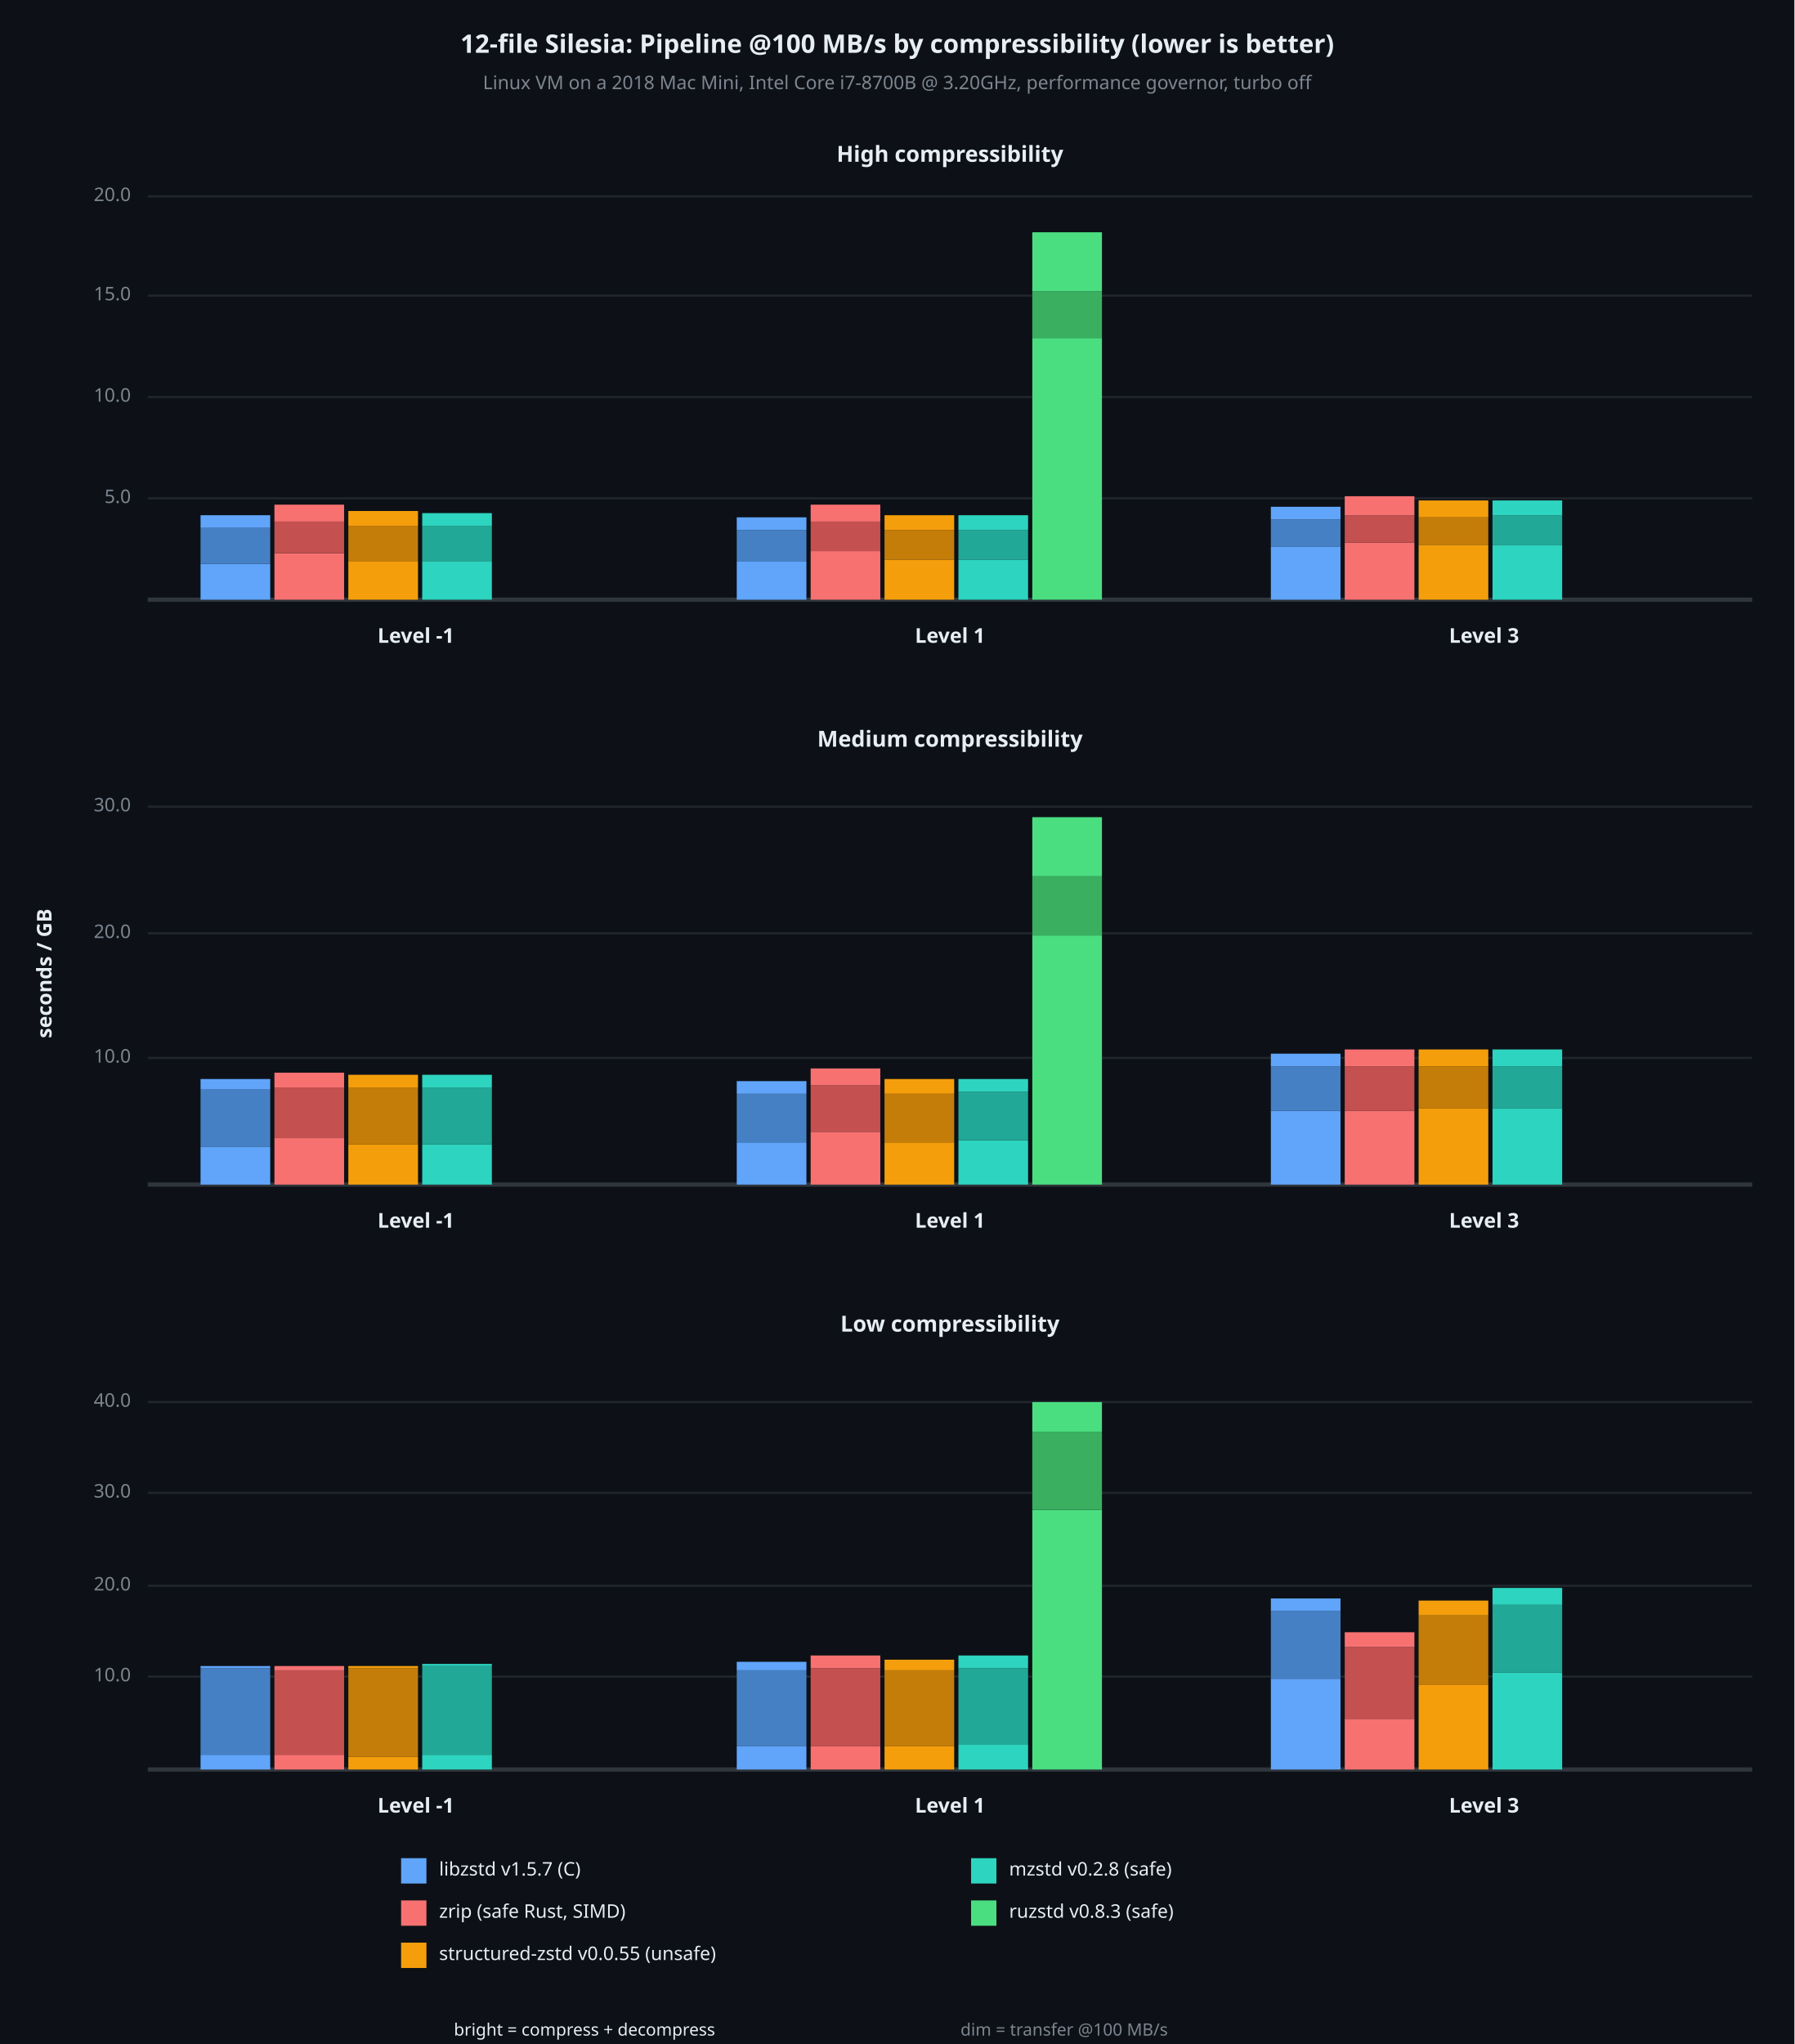
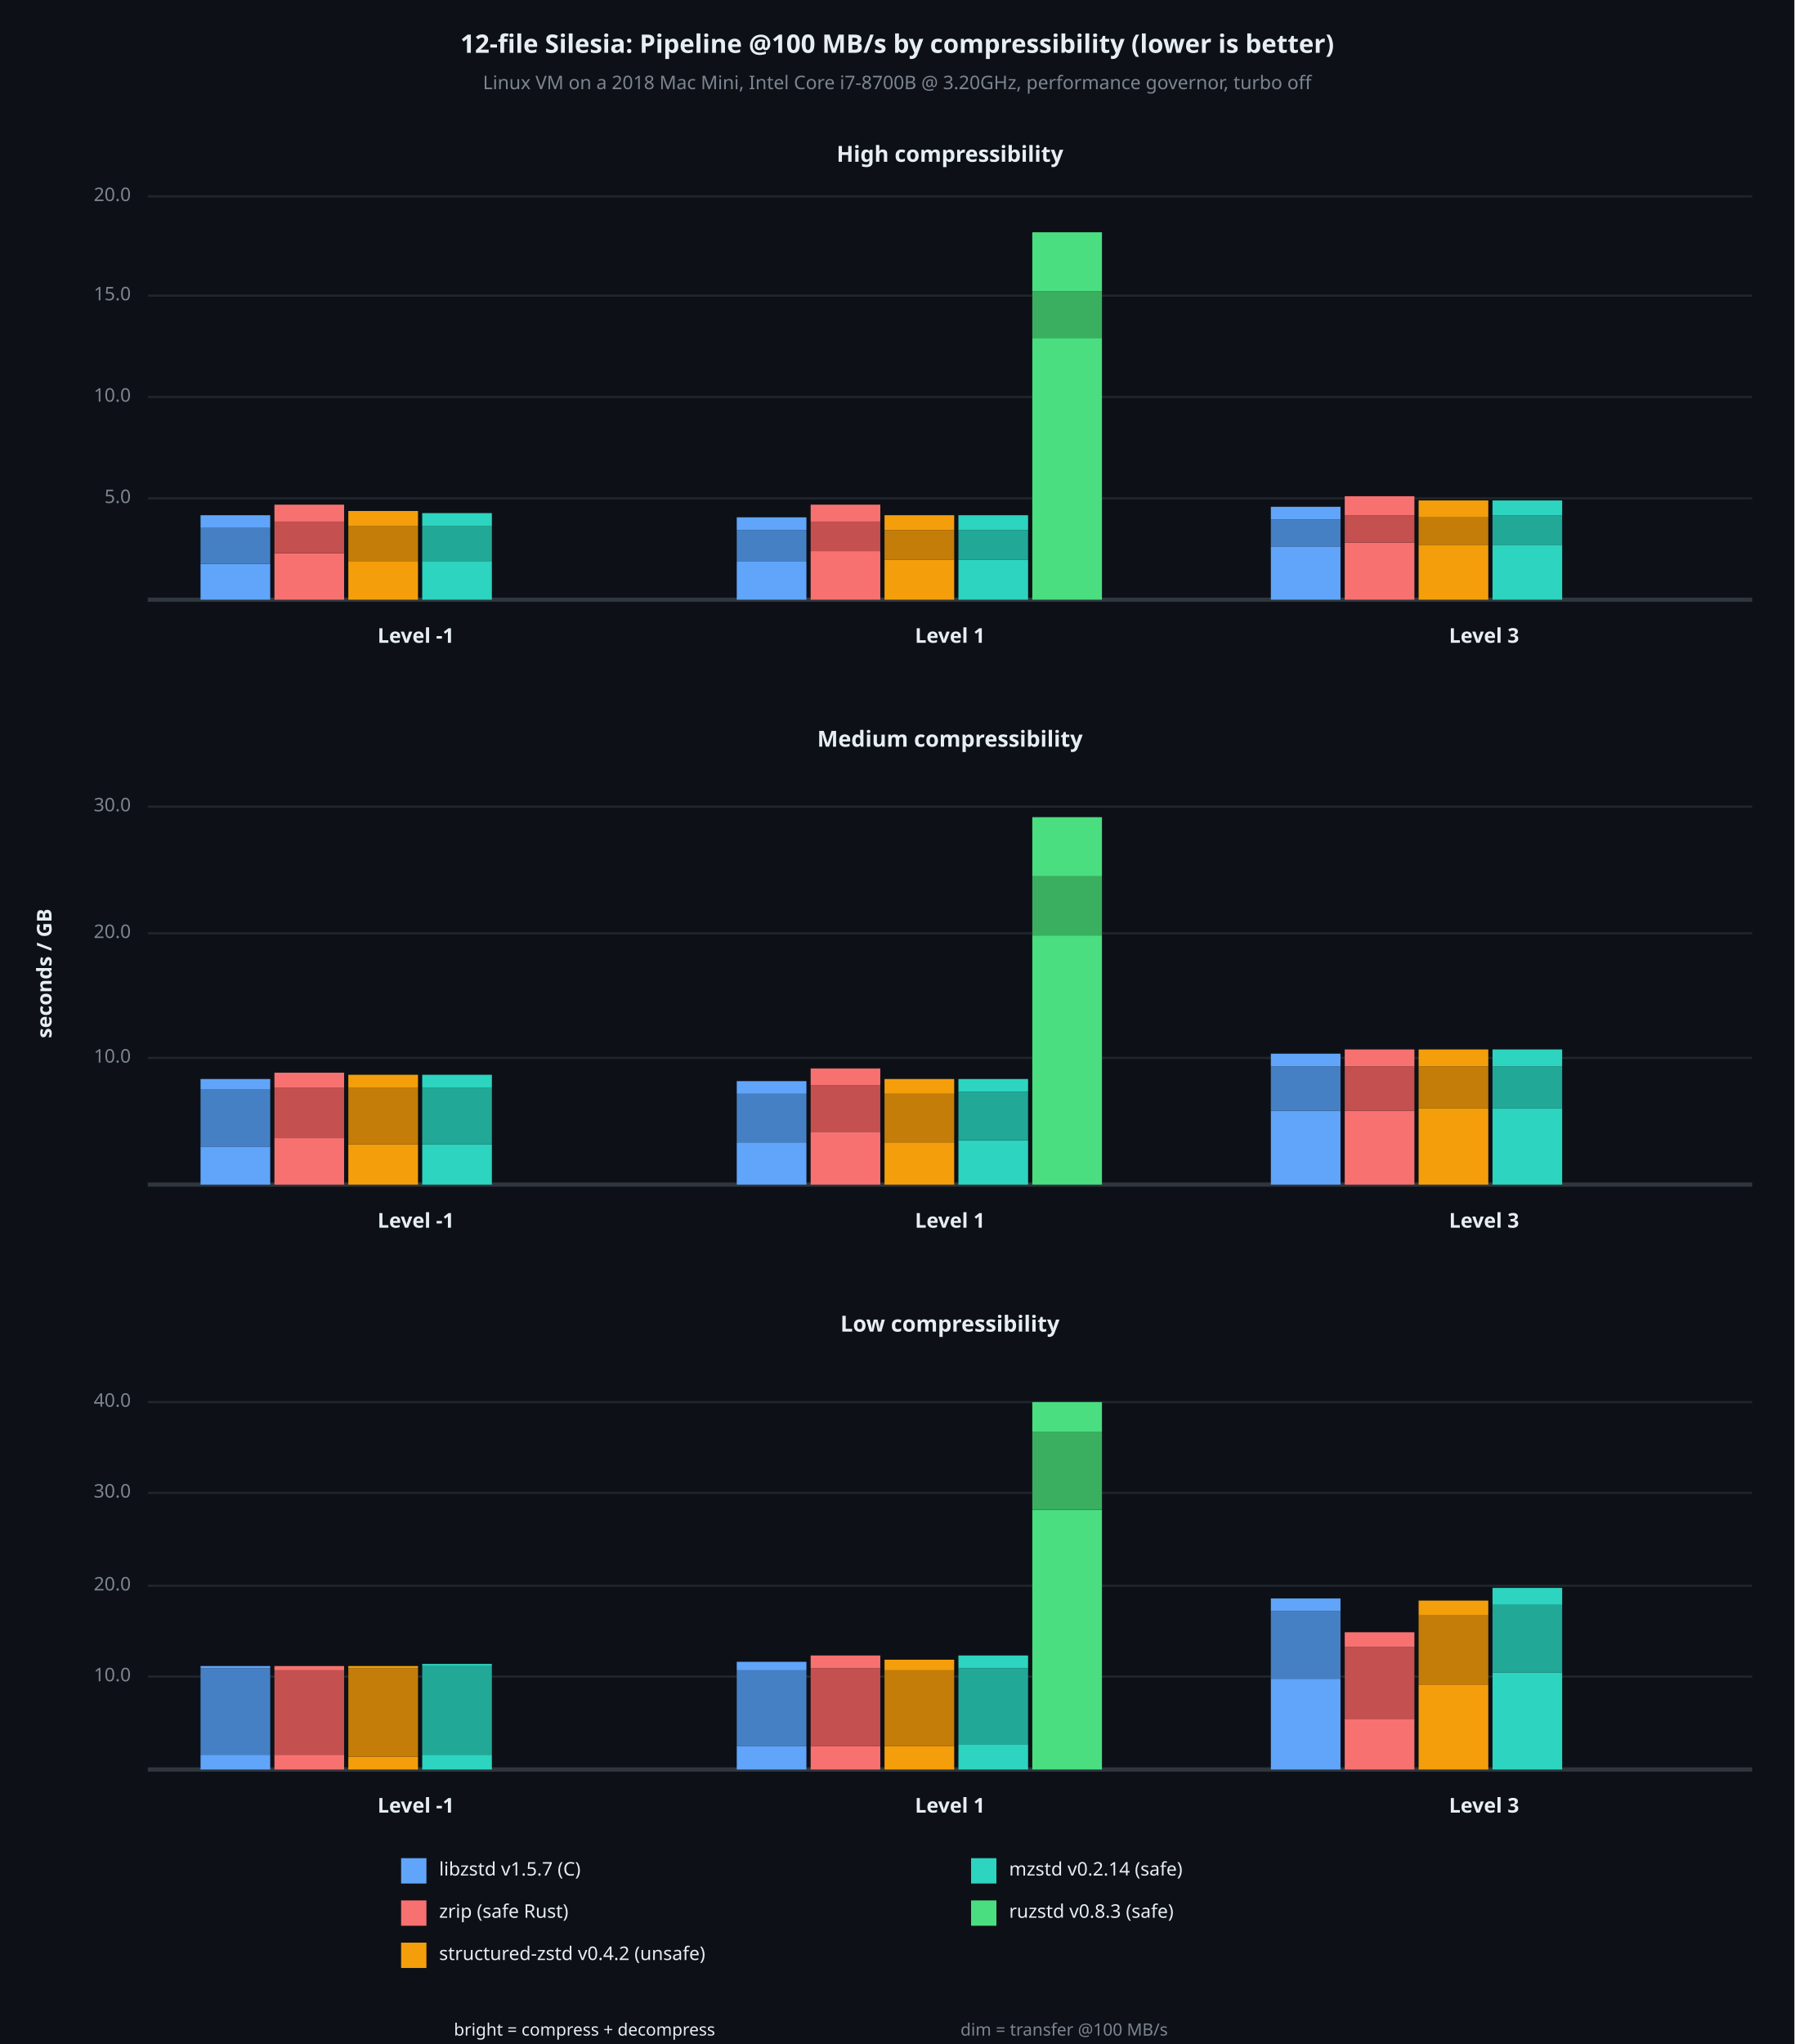
<svg xmlns="http://www.w3.org/2000/svg" viewBox="0 0 850 968" font-family="system-ui, -apple-system, sans-serif">
  <rect x="0" y="0" width="850" height="968" opacity="1" fill="#0D1117" stroke="none" />
  <text x="425" y="22" dy="0.5ex" text-anchor="middle" font-family="sans-serif" font-size="12.097" opacity="1" fill="#E6EDF3" font-weight="bold">
12-file Silesia: Pipeline @100 MB/s by compressibility (lower is better)
</text>
  <text x="425" y="40" dy="0.5ex" text-anchor="middle" font-family="sans-serif" font-size="8.871" opacity="1" fill="#7D8590">
Linux VM on a 2018 Mac Mini, Intel Core i7-8700B @ 3.20GHz, performance governor, turbo off
</text>
  <text x="22" y="461" dy="0.5ex" text-anchor="middle" font-family="sans-serif" font-size="9.677" opacity="1" fill="#E6EDF3" font-weight="bold" transform="rotate(270, 22, 461)">
seconds / GB
</text>
  <text x="450" y="74" dy="0.5ex" text-anchor="middle" font-family="sans-serif" font-size="10.484" opacity="1" fill="#E6EDF3" font-weight="bold">
High compressibility
</text>
  <polyline fill="none" opacity="1" stroke="#21262D" stroke-width="1" points="70,236 830,236 " />
  <text x="62" y="236" dy="0.5ex" text-anchor="end" font-family="sans-serif" font-size="8.871" opacity="1" fill="#7D8590">
5.0
</text>
  <polyline fill="none" opacity="1" stroke="#21262D" stroke-width="1" points="70,188 830,188 " />
  <text x="62" y="188" dy="0.5ex" text-anchor="end" font-family="sans-serif" font-size="8.871" opacity="1" fill="#7D8590">
10.0
</text>
  <polyline fill="none" opacity="1" stroke="#21262D" stroke-width="1" points="70,140 830,140 " />
  <text x="62" y="140" dy="0.5ex" text-anchor="end" font-family="sans-serif" font-size="8.871" opacity="1" fill="#7D8590">
15.0
</text>
  <polyline fill="none" opacity="1" stroke="#21262D" stroke-width="1" points="70,93 830,93 " />
  <text x="62" y="93" dy="0.5ex" text-anchor="end" font-family="sans-serif" font-size="8.871" opacity="1" fill="#7D8590">
20.0
</text>
  <polyline fill="none" opacity="1" stroke="#30363D" stroke-width="2" points="70,284 830,284 " />
  <rect x="95" y="267" width="33" height="17" opacity="1" fill="#60A5FA" stroke="none" />
  <rect x="95" y="250" width="33" height="17" opacity="1" fill="#4680C4" stroke="none" />
  <rect x="95" y="244" width="33" height="6" opacity="1" fill="#60A5FA" stroke="none" />
  <rect x="130" y="262" width="33" height="22" opacity="1" fill="#F87171" stroke="none" />
  <rect x="130" y="247" width="33" height="15" opacity="1" fill="#C45050" stroke="none" />
  <rect x="130" y="239" width="33" height="8" opacity="1" fill="#F87171" stroke="none" />
  <rect x="165" y="266" width="33" height="18" opacity="1" fill="#F59E0B" stroke="none" />
  <rect x="165" y="249" width="33" height="17" opacity="1" fill="#C47D08" stroke="none" />
  <rect x="165" y="242" width="33" height="7" opacity="1" fill="#F59E0B" stroke="none" />
  <rect x="200" y="266" width="33" height="18" opacity="1" fill="#2DD4BF" stroke="none" />
  <rect x="200" y="249" width="33" height="17" opacity="1" fill="#22A896" stroke="none" />
  <rect x="200" y="243" width="33" height="6" opacity="1" fill="#2DD4BF" stroke="none" />
  <text x="197" y="302" dy="0.5ex" text-anchor="middle" font-family="sans-serif" font-size="9.677" opacity="1" fill="#E6EDF3" font-weight="bold">
Level -1
</text>
  <rect x="349" y="266" width="33" height="18" opacity="1" fill="#60A5FA" stroke="none" />
  <rect x="349" y="251" width="33" height="15" opacity="1" fill="#4680C4" stroke="none" />
  <rect x="349" y="245" width="33" height="6" opacity="1" fill="#60A5FA" stroke="none" />
  <rect x="384" y="261" width="33" height="23" opacity="1" fill="#F87171" stroke="none" />
  <rect x="384" y="247" width="33" height="14" opacity="1" fill="#C45050" stroke="none" />
  <rect x="384" y="239" width="33" height="8" opacity="1" fill="#F87171" stroke="none" />
  <rect x="419" y="265" width="33" height="19" opacity="1" fill="#F59E0B" stroke="none" />
  <rect x="419" y="251" width="33" height="14" opacity="1" fill="#C47D08" stroke="none" />
  <rect x="419" y="244" width="33" height="7" opacity="1" fill="#F59E0B" stroke="none" />
  <rect x="454" y="265" width="33" height="19" opacity="1" fill="#2DD4BF" stroke="none" />
  <rect x="454" y="251" width="33" height="14" opacity="1" fill="#22A896" stroke="none" />
  <rect x="454" y="244" width="33" height="7" opacity="1" fill="#2DD4BF" stroke="none" />
  <rect x="489" y="160" width="33" height="124" opacity="1" fill="#4ADE80" stroke="none" />
  <rect x="489" y="138" width="33" height="22" opacity="1" fill="#3AAF60" stroke="none" />
  <rect x="489" y="110" width="33" height="28" opacity="1" fill="#4ADE80" stroke="none" />
  <text x="450" y="302" dy="0.5ex" text-anchor="middle" font-family="sans-serif" font-size="9.677" opacity="1" fill="#E6EDF3" font-weight="bold">
Level 1
</text>
  <rect x="602" y="259" width="33" height="25" opacity="1" fill="#60A5FA" stroke="none" />
  <rect x="602" y="246" width="33" height="13" opacity="1" fill="#4680C4" stroke="none" />
  <rect x="602" y="240" width="33" height="6" opacity="1" fill="#60A5FA" stroke="none" />
  <rect x="637" y="257" width="33" height="27" opacity="1" fill="#F87171" stroke="none" />
  <rect x="637" y="244" width="33" height="13" opacity="1" fill="#C45050" stroke="none" />
  <rect x="637" y="235" width="33" height="9" opacity="1" fill="#F87171" stroke="none" />
  <rect x="672" y="258" width="33" height="26" opacity="1" fill="#F59E0B" stroke="none" />
  <rect x="672" y="245" width="33" height="13" opacity="1" fill="#C47D08" stroke="none" />
  <rect x="672" y="237" width="33" height="8" opacity="1" fill="#F59E0B" stroke="none" />
  <rect x="707" y="258" width="33" height="26" opacity="1" fill="#2DD4BF" stroke="none" />
  <rect x="707" y="244" width="33" height="14" opacity="1" fill="#22A896" stroke="none" />
  <rect x="707" y="237" width="33" height="7" opacity="1" fill="#2DD4BF" stroke="none" />
  <text x="703" y="302" dy="0.5ex" text-anchor="middle" font-family="sans-serif" font-size="9.677" opacity="1" fill="#E6EDF3" font-weight="bold">
Level 3
</text>
  <text x="450" y="351" dy="0.5ex" text-anchor="middle" font-family="sans-serif" font-size="10.484" opacity="1" fill="#E6EDF3" font-weight="bold">
Medium compressibility
</text>
  <polyline fill="none" opacity="1" stroke="#21262D" stroke-width="1" points="70,501 830,501 " />
  <text x="62" y="501" dy="0.5ex" text-anchor="end" font-family="sans-serif" font-size="8.871" opacity="1" fill="#7D8590">
10.0
</text>
  <polyline fill="none" opacity="1" stroke="#21262D" stroke-width="1" points="70,442 830,442 " />
  <text x="62" y="442" dy="0.5ex" text-anchor="end" font-family="sans-serif" font-size="8.871" opacity="1" fill="#7D8590">
20.0
</text>
  <polyline fill="none" opacity="1" stroke="#21262D" stroke-width="1" points="70,382 830,382 " />
  <text x="62" y="382" dy="0.5ex" text-anchor="end" font-family="sans-serif" font-size="8.871" opacity="1" fill="#7D8590">
30.0
</text>
  <polyline fill="none" opacity="1" stroke="#30363D" stroke-width="2" points="70,561 830,561 " />
  <rect x="95" y="543" width="33" height="18" opacity="1" fill="#60A5FA" stroke="none" />
  <rect x="95" y="516" width="33" height="27" opacity="1" fill="#4680C4" stroke="none" />
  <rect x="95" y="511" width="33" height="5" opacity="1" fill="#60A5FA" stroke="none" />
  <rect x="130" y="539" width="33" height="22" opacity="1" fill="#F87171" stroke="none" />
  <rect x="130" y="515" width="33" height="24" opacity="1" fill="#C45050" stroke="none" />
  <rect x="130" y="508" width="33" height="7" opacity="1" fill="#F87171" stroke="none" />
  <rect x="165" y="542" width="33" height="19" opacity="1" fill="#F59E0B" stroke="none" />
  <rect x="165" y="515" width="33" height="27" opacity="1" fill="#C47D08" stroke="none" />
  <rect x="165" y="509" width="33" height="6" opacity="1" fill="#F59E0B" stroke="none" />
  <rect x="200" y="542" width="33" height="19" opacity="1" fill="#2DD4BF" stroke="none" />
  <rect x="200" y="515" width="33" height="27" opacity="1" fill="#22A896" stroke="none" />
  <rect x="200" y="509" width="33" height="6" opacity="1" fill="#2DD4BF" stroke="none" />
  <text x="197" y="579" dy="0.5ex" text-anchor="middle" font-family="sans-serif" font-size="9.677" opacity="1" fill="#E6EDF3" font-weight="bold">
Level -1
</text>
  <rect x="349" y="541" width="33" height="20" opacity="1" fill="#60A5FA" stroke="none" />
  <rect x="349" y="518" width="33" height="23" opacity="1" fill="#4680C4" stroke="none" />
  <rect x="349" y="512" width="33" height="6" opacity="1" fill="#60A5FA" stroke="none" />
  <rect x="384" y="536" width="33" height="25" opacity="1" fill="#F87171" stroke="none" />
  <rect x="384" y="514" width="33" height="22" opacity="1" fill="#C45050" stroke="none" />
  <rect x="384" y="506" width="33" height="8" opacity="1" fill="#F87171" stroke="none" />
  <rect x="419" y="541" width="33" height="20" opacity="1" fill="#F59E0B" stroke="none" />
  <rect x="419" y="518" width="33" height="23" opacity="1" fill="#C47D08" stroke="none" />
  <rect x="419" y="511" width="33" height="7" opacity="1" fill="#F59E0B" stroke="none" />
  <rect x="454" y="540" width="33" height="21" opacity="1" fill="#2DD4BF" stroke="none" />
  <rect x="454" y="517" width="33" height="23" opacity="1" fill="#22A896" stroke="none" />
  <rect x="454" y="511" width="33" height="6" opacity="1" fill="#2DD4BF" stroke="none" />
  <rect x="489" y="443" width="33" height="118" opacity="1" fill="#4ADE80" stroke="none" />
  <rect x="489" y="415" width="33" height="28" opacity="1" fill="#3AAF60" stroke="none" />
  <rect x="489" y="387" width="33" height="28" opacity="1" fill="#4ADE80" stroke="none" />
  <text x="450" y="579" dy="0.5ex" text-anchor="middle" font-family="sans-serif" font-size="9.677" opacity="1" fill="#E6EDF3" font-weight="bold">
Level 1
</text>
  <rect x="602" y="526" width="33" height="35" opacity="1" fill="#60A5FA" stroke="none" />
  <rect x="602" y="505" width="33" height="21" opacity="1" fill="#4680C4" stroke="none" />
  <rect x="602" y="499" width="33" height="6" opacity="1" fill="#60A5FA" stroke="none" />
  <rect x="637" y="526" width="33" height="35" opacity="1" fill="#F87171" stroke="none" />
  <rect x="637" y="505" width="33" height="21" opacity="1" fill="#C45050" stroke="none" />
  <rect x="637" y="497" width="33" height="8" opacity="1" fill="#F87171" stroke="none" />
  <rect x="672" y="525" width="33" height="36" opacity="1" fill="#F59E0B" stroke="none" />
  <rect x="672" y="505" width="33" height="20" opacity="1" fill="#C47D08" stroke="none" />
  <rect x="672" y="497" width="33" height="8" opacity="1" fill="#F59E0B" stroke="none" />
  <rect x="707" y="525" width="33" height="36" opacity="1" fill="#2DD4BF" stroke="none" />
  <rect x="707" y="505" width="33" height="20" opacity="1" fill="#22A896" stroke="none" />
  <rect x="707" y="497" width="33" height="8" opacity="1" fill="#2DD4BF" stroke="none" />
  <text x="703" y="579" dy="0.5ex" text-anchor="middle" font-family="sans-serif" font-size="9.677" opacity="1" fill="#E6EDF3" font-weight="bold">
Level 3
</text>
  <text x="450" y="628" dy="0.5ex" text-anchor="middle" font-family="sans-serif" font-size="10.484" opacity="1" fill="#E6EDF3" font-weight="bold">
Low compressibility
</text>
  <polyline fill="none" opacity="1" stroke="#21262D" stroke-width="1" points="70,794 830,794 " />
  <text x="62" y="794" dy="0.5ex" text-anchor="end" font-family="sans-serif" font-size="8.871" opacity="1" fill="#7D8590">
10.0
</text>
  <polyline fill="none" opacity="1" stroke="#21262D" stroke-width="1" points="70,751 830,751 " />
  <text x="62" y="751" dy="0.5ex" text-anchor="end" font-family="sans-serif" font-size="8.871" opacity="1" fill="#7D8590">
20.0
</text>
  <polyline fill="none" opacity="1" stroke="#21262D" stroke-width="1" points="70,707 830,707 " />
  <text x="62" y="707" dy="0.5ex" text-anchor="end" font-family="sans-serif" font-size="8.871" opacity="1" fill="#7D8590">
30.0
</text>
  <polyline fill="none" opacity="1" stroke="#21262D" stroke-width="1" points="70,664 830,664 " />
  <text x="62" y="664" dy="0.5ex" text-anchor="end" font-family="sans-serif" font-size="8.871" opacity="1" fill="#7D8590">
40.0
</text>
  <polyline fill="none" opacity="1" stroke="#30363D" stroke-width="2" points="70,838 830,838 " />
  <rect x="95" y="831" width="33" height="7" opacity="1" fill="#60A5FA" stroke="none" />
  <rect x="95" y="790" width="33" height="41" opacity="1" fill="#4680C4" stroke="none" />
  <rect x="95" y="789" width="33" height="1" opacity="1" fill="#60A5FA" stroke="none" />
  <rect x="130" y="831" width="33" height="7" opacity="1" fill="#F87171" stroke="none" />
  <rect x="130" y="791" width="33" height="40" opacity="1" fill="#C45050" stroke="none" />
  <rect x="130" y="789" width="33" height="2" opacity="1" fill="#F87171" stroke="none" />
  <rect x="165" y="832" width="33" height="6" opacity="1" fill="#F59E0B" stroke="none" />
  <rect x="165" y="790" width="33" height="42" opacity="1" fill="#C47D08" stroke="none" />
  <rect x="165" y="789" width="33" height="1" opacity="1" fill="#F59E0B" stroke="none" />
  <rect x="200" y="831" width="33" height="7" opacity="1" fill="#2DD4BF" stroke="none" />
  <rect x="200" y="789" width="33" height="42" opacity="1" fill="#22A896" stroke="none" />
  <rect x="200" y="788" width="33" height="1" opacity="1" fill="#2DD4BF" stroke="none" />
  <text x="197" y="856" dy="0.5ex" text-anchor="middle" font-family="sans-serif" font-size="9.677" opacity="1" fill="#E6EDF3" font-weight="bold">
Level -1
</text>
  <rect x="349" y="827" width="33" height="11" opacity="1" fill="#60A5FA" stroke="none" />
  <rect x="349" y="791" width="33" height="36" opacity="1" fill="#4680C4" stroke="none" />
  <rect x="349" y="787" width="33" height="4" opacity="1" fill="#60A5FA" stroke="none" />
  <rect x="384" y="827" width="33" height="11" opacity="1" fill="#F87171" stroke="none" />
  <rect x="384" y="790" width="33" height="37" opacity="1" fill="#C45050" stroke="none" />
  <rect x="384" y="784" width="33" height="6" opacity="1" fill="#F87171" stroke="none" />
  <rect x="419" y="827" width="33" height="11" opacity="1" fill="#F59E0B" stroke="none" />
  <rect x="419" y="791" width="33" height="36" opacity="1" fill="#C47D08" stroke="none" />
  <rect x="419" y="786" width="33" height="5" opacity="1" fill="#F59E0B" stroke="none" />
  <rect x="454" y="826" width="33" height="12" opacity="1" fill="#2DD4BF" stroke="none" />
  <rect x="454" y="790" width="33" height="36" opacity="1" fill="#22A896" stroke="none" />
  <rect x="454" y="784" width="33" height="6" opacity="1" fill="#2DD4BF" stroke="none" />
  <rect x="489" y="715" width="33" height="123" opacity="1" fill="#4ADE80" stroke="none" />
  <rect x="489" y="678" width="33" height="37" opacity="1" fill="#3AAF60" stroke="none" />
  <rect x="489" y="664" width="33" height="14" opacity="1" fill="#4ADE80" stroke="none" />
  <text x="450" y="856" dy="0.5ex" text-anchor="middle" font-family="sans-serif" font-size="9.677" opacity="1" fill="#E6EDF3" font-weight="bold">
Level 1
</text>
  <rect x="602" y="795" width="33" height="43" opacity="1" fill="#60A5FA" stroke="none" />
  <rect x="602" y="763" width="33" height="32" opacity="1" fill="#4680C4" stroke="none" />
  <rect x="602" y="757" width="33" height="6" opacity="1" fill="#60A5FA" stroke="none" />
  <rect x="637" y="814" width="33" height="24" opacity="1" fill="#F87171" stroke="none" />
  <rect x="637" y="780" width="33" height="34" opacity="1" fill="#C45050" stroke="none" />
  <rect x="637" y="773" width="33" height="7" opacity="1" fill="#F87171" stroke="none" />
  <rect x="672" y="798" width="33" height="40" opacity="1" fill="#F59E0B" stroke="none" />
  <rect x="672" y="765" width="33" height="33" opacity="1" fill="#C47D08" stroke="none" />
  <rect x="672" y="758" width="33" height="7" opacity="1" fill="#F59E0B" stroke="none" />
  <rect x="707" y="792" width="33" height="46" opacity="1" fill="#2DD4BF" stroke="none" />
  <rect x="707" y="760" width="33" height="32" opacity="1" fill="#22A896" stroke="none" />
  <rect x="707" y="752" width="33" height="8" opacity="1" fill="#2DD4BF" stroke="none" />
  <text x="703" y="856" dy="0.5ex" text-anchor="middle" font-family="sans-serif" font-size="9.677" opacity="1" fill="#E6EDF3" font-weight="bold">
Level 3
</text>
  <rect x="190" y="880" width="12" height="12" opacity="1" fill="#60A5FA" stroke="none" />
  <text x="208" y="886" dy="0.5ex" text-anchor="start" font-family="sans-serif" font-size="8.871" opacity="1" fill="#E6EDF3">
libzstd v1.5.7 (C)
</text>
  <rect x="190" y="900" width="12" height="12" opacity="1" fill="#F87171" stroke="none" />
  <text x="208" y="906" dy="0.5ex" text-anchor="start" font-family="sans-serif" font-size="8.871" opacity="1" fill="#E6EDF3">
- zrip (safe Rust, SIMD)
+ zrip (safe Rust)
</text>
  <rect x="190" y="920" width="12" height="12" opacity="1" fill="#F59E0B" stroke="none" />
  <text x="208" y="926" dy="0.5ex" text-anchor="start" font-family="sans-serif" font-size="8.871" opacity="1" fill="#E6EDF3">
- structured-zstd v0.0.55 (unsafe)
+ structured-zstd v0.4.2 (unsafe)
</text>
  <rect x="460" y="880" width="12" height="12" opacity="1" fill="#2DD4BF" stroke="none" />
  <text x="478" y="886" dy="0.5ex" text-anchor="start" font-family="sans-serif" font-size="8.871" opacity="1" fill="#E6EDF3">
- mzstd v0.2.8 (safe)
+ mzstd v0.2.14 (safe)
</text>
  <rect x="460" y="900" width="12" height="12" opacity="1" fill="#4ADE80" stroke="none" />
  <text x="478" y="906" dy="0.5ex" text-anchor="start" font-family="sans-serif" font-size="8.871" opacity="1" fill="#E6EDF3">
ruzstd v0.8.3 (safe)
</text>
  <text x="215" y="962" dy="0.5ex" text-anchor="start" font-family="sans-serif" font-size="8.065" opacity="1" fill="#E6EDF3">
bright = compress + decompress
</text>
  <text x="455" y="962" dy="0.5ex" text-anchor="start" font-family="sans-serif" font-size="8.065" opacity="1" fill="#7D8590">
dim = transfer @100 MB/s
</text>
</svg>
